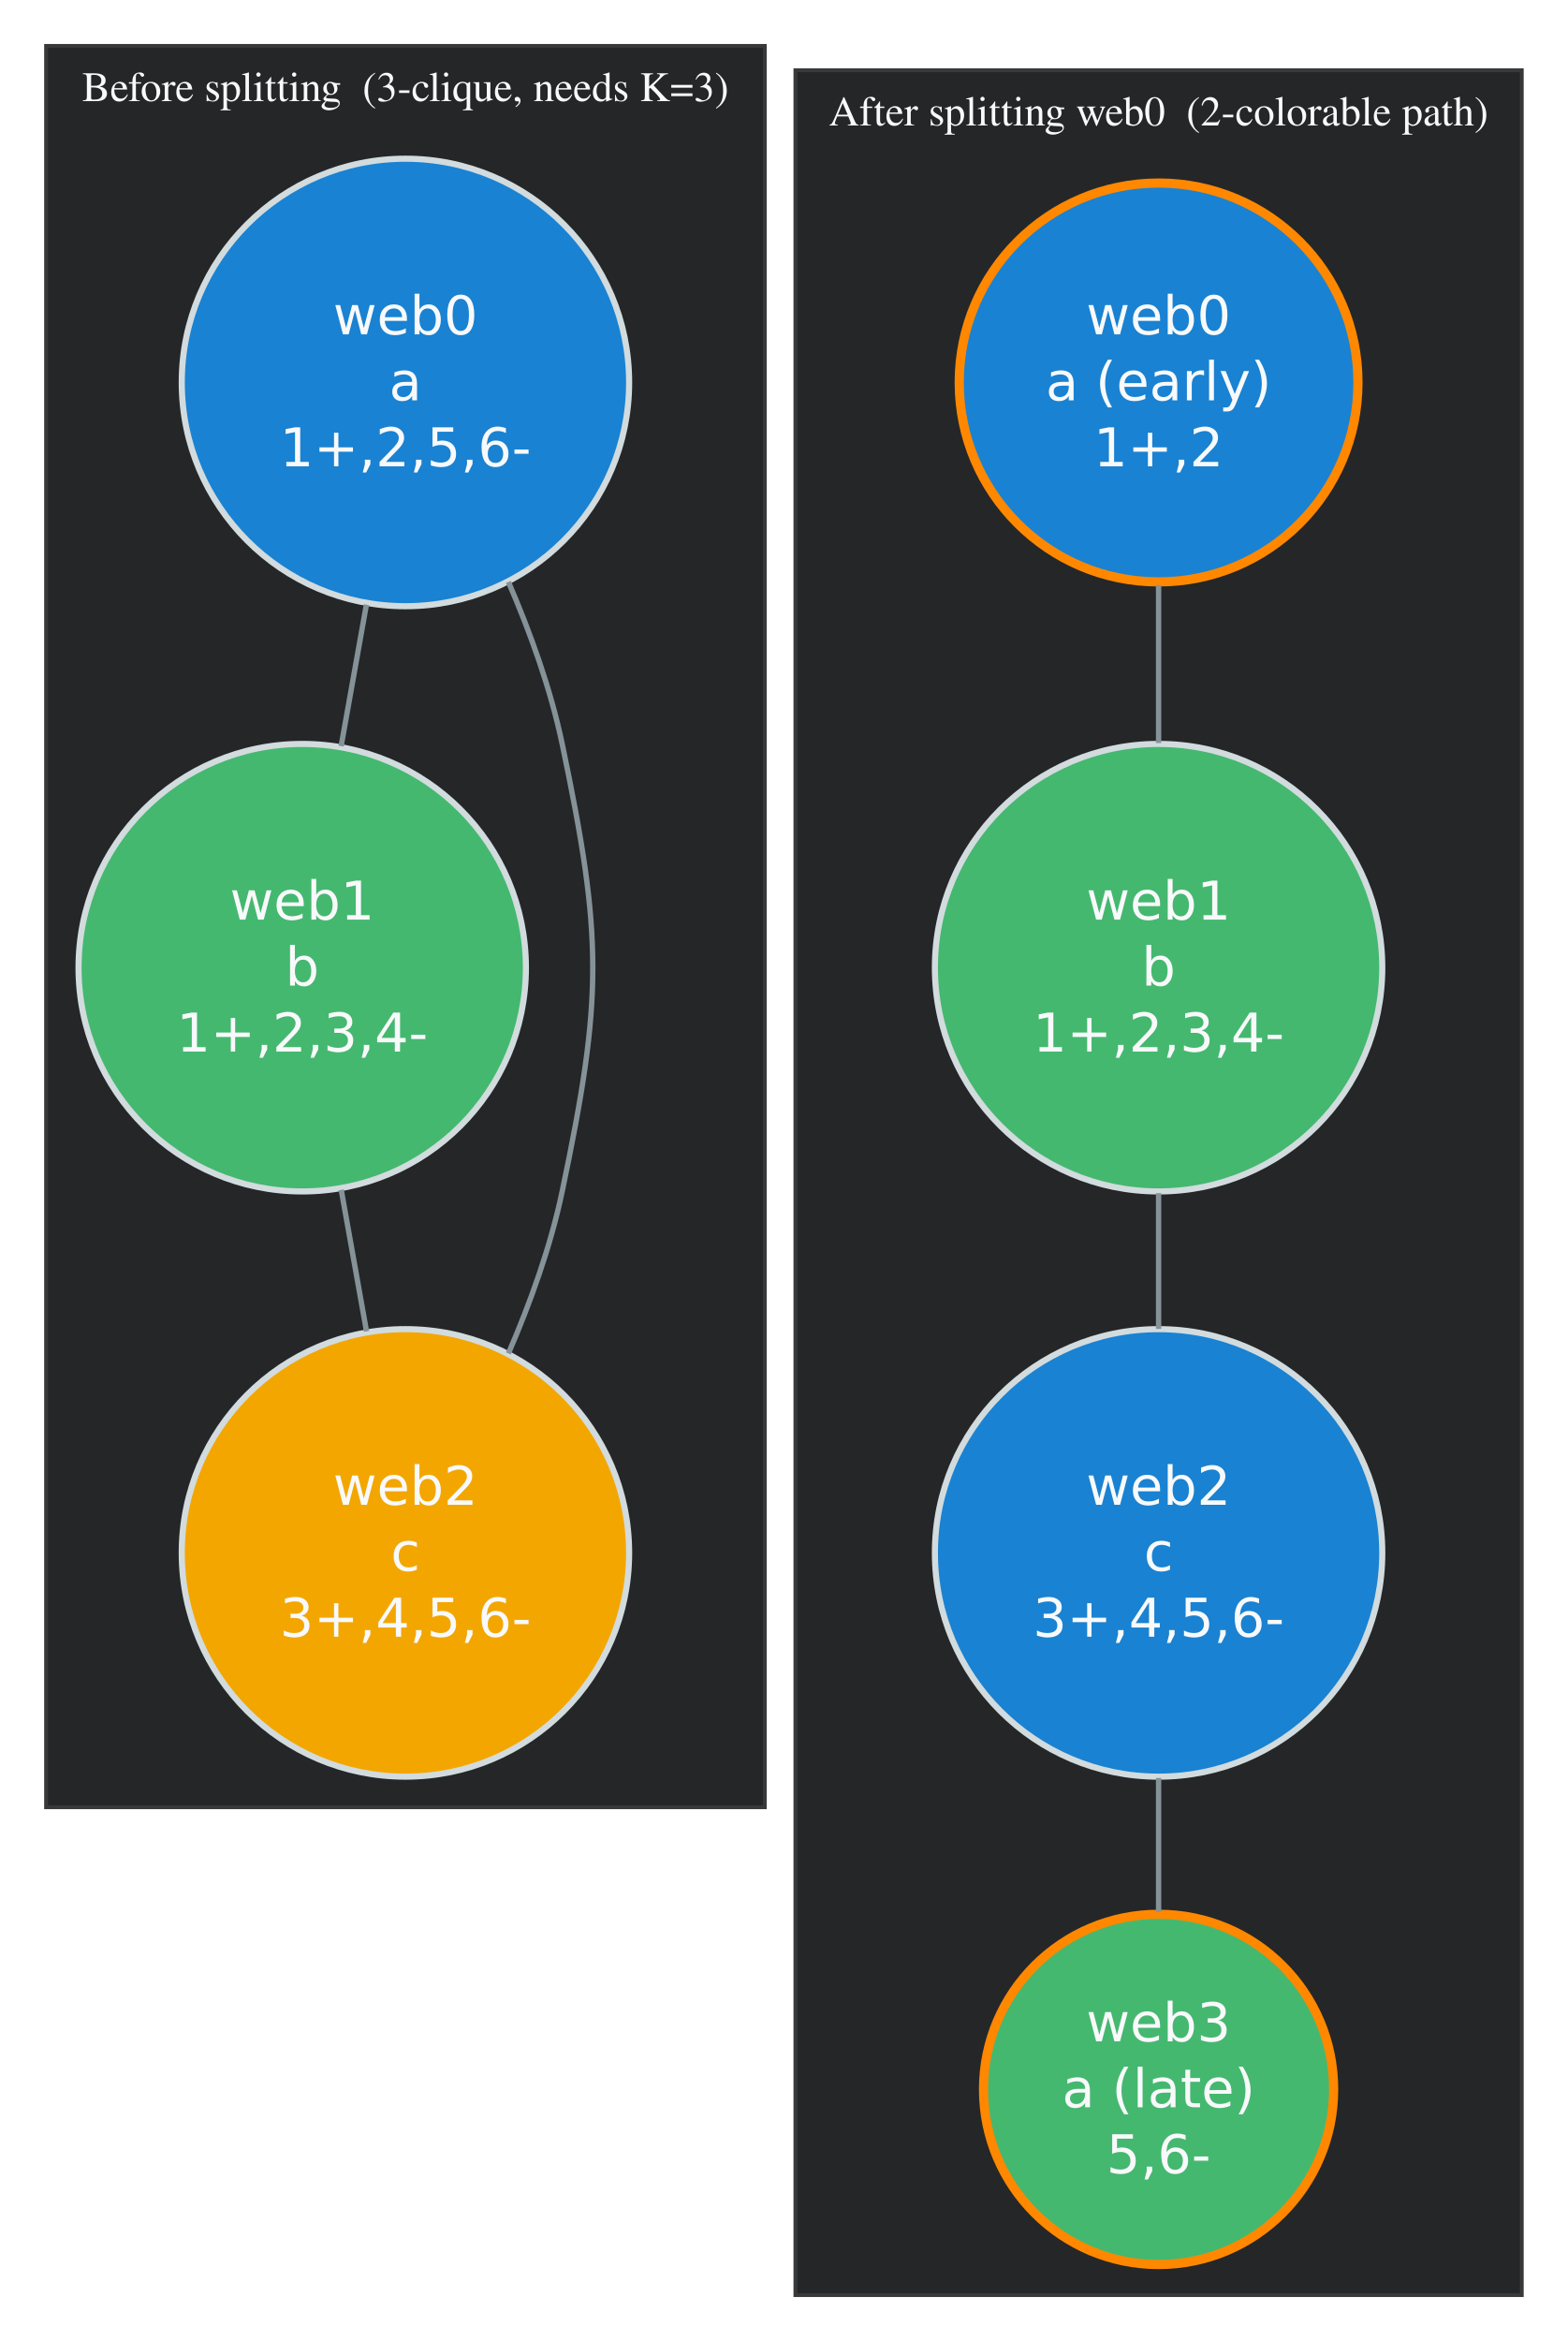
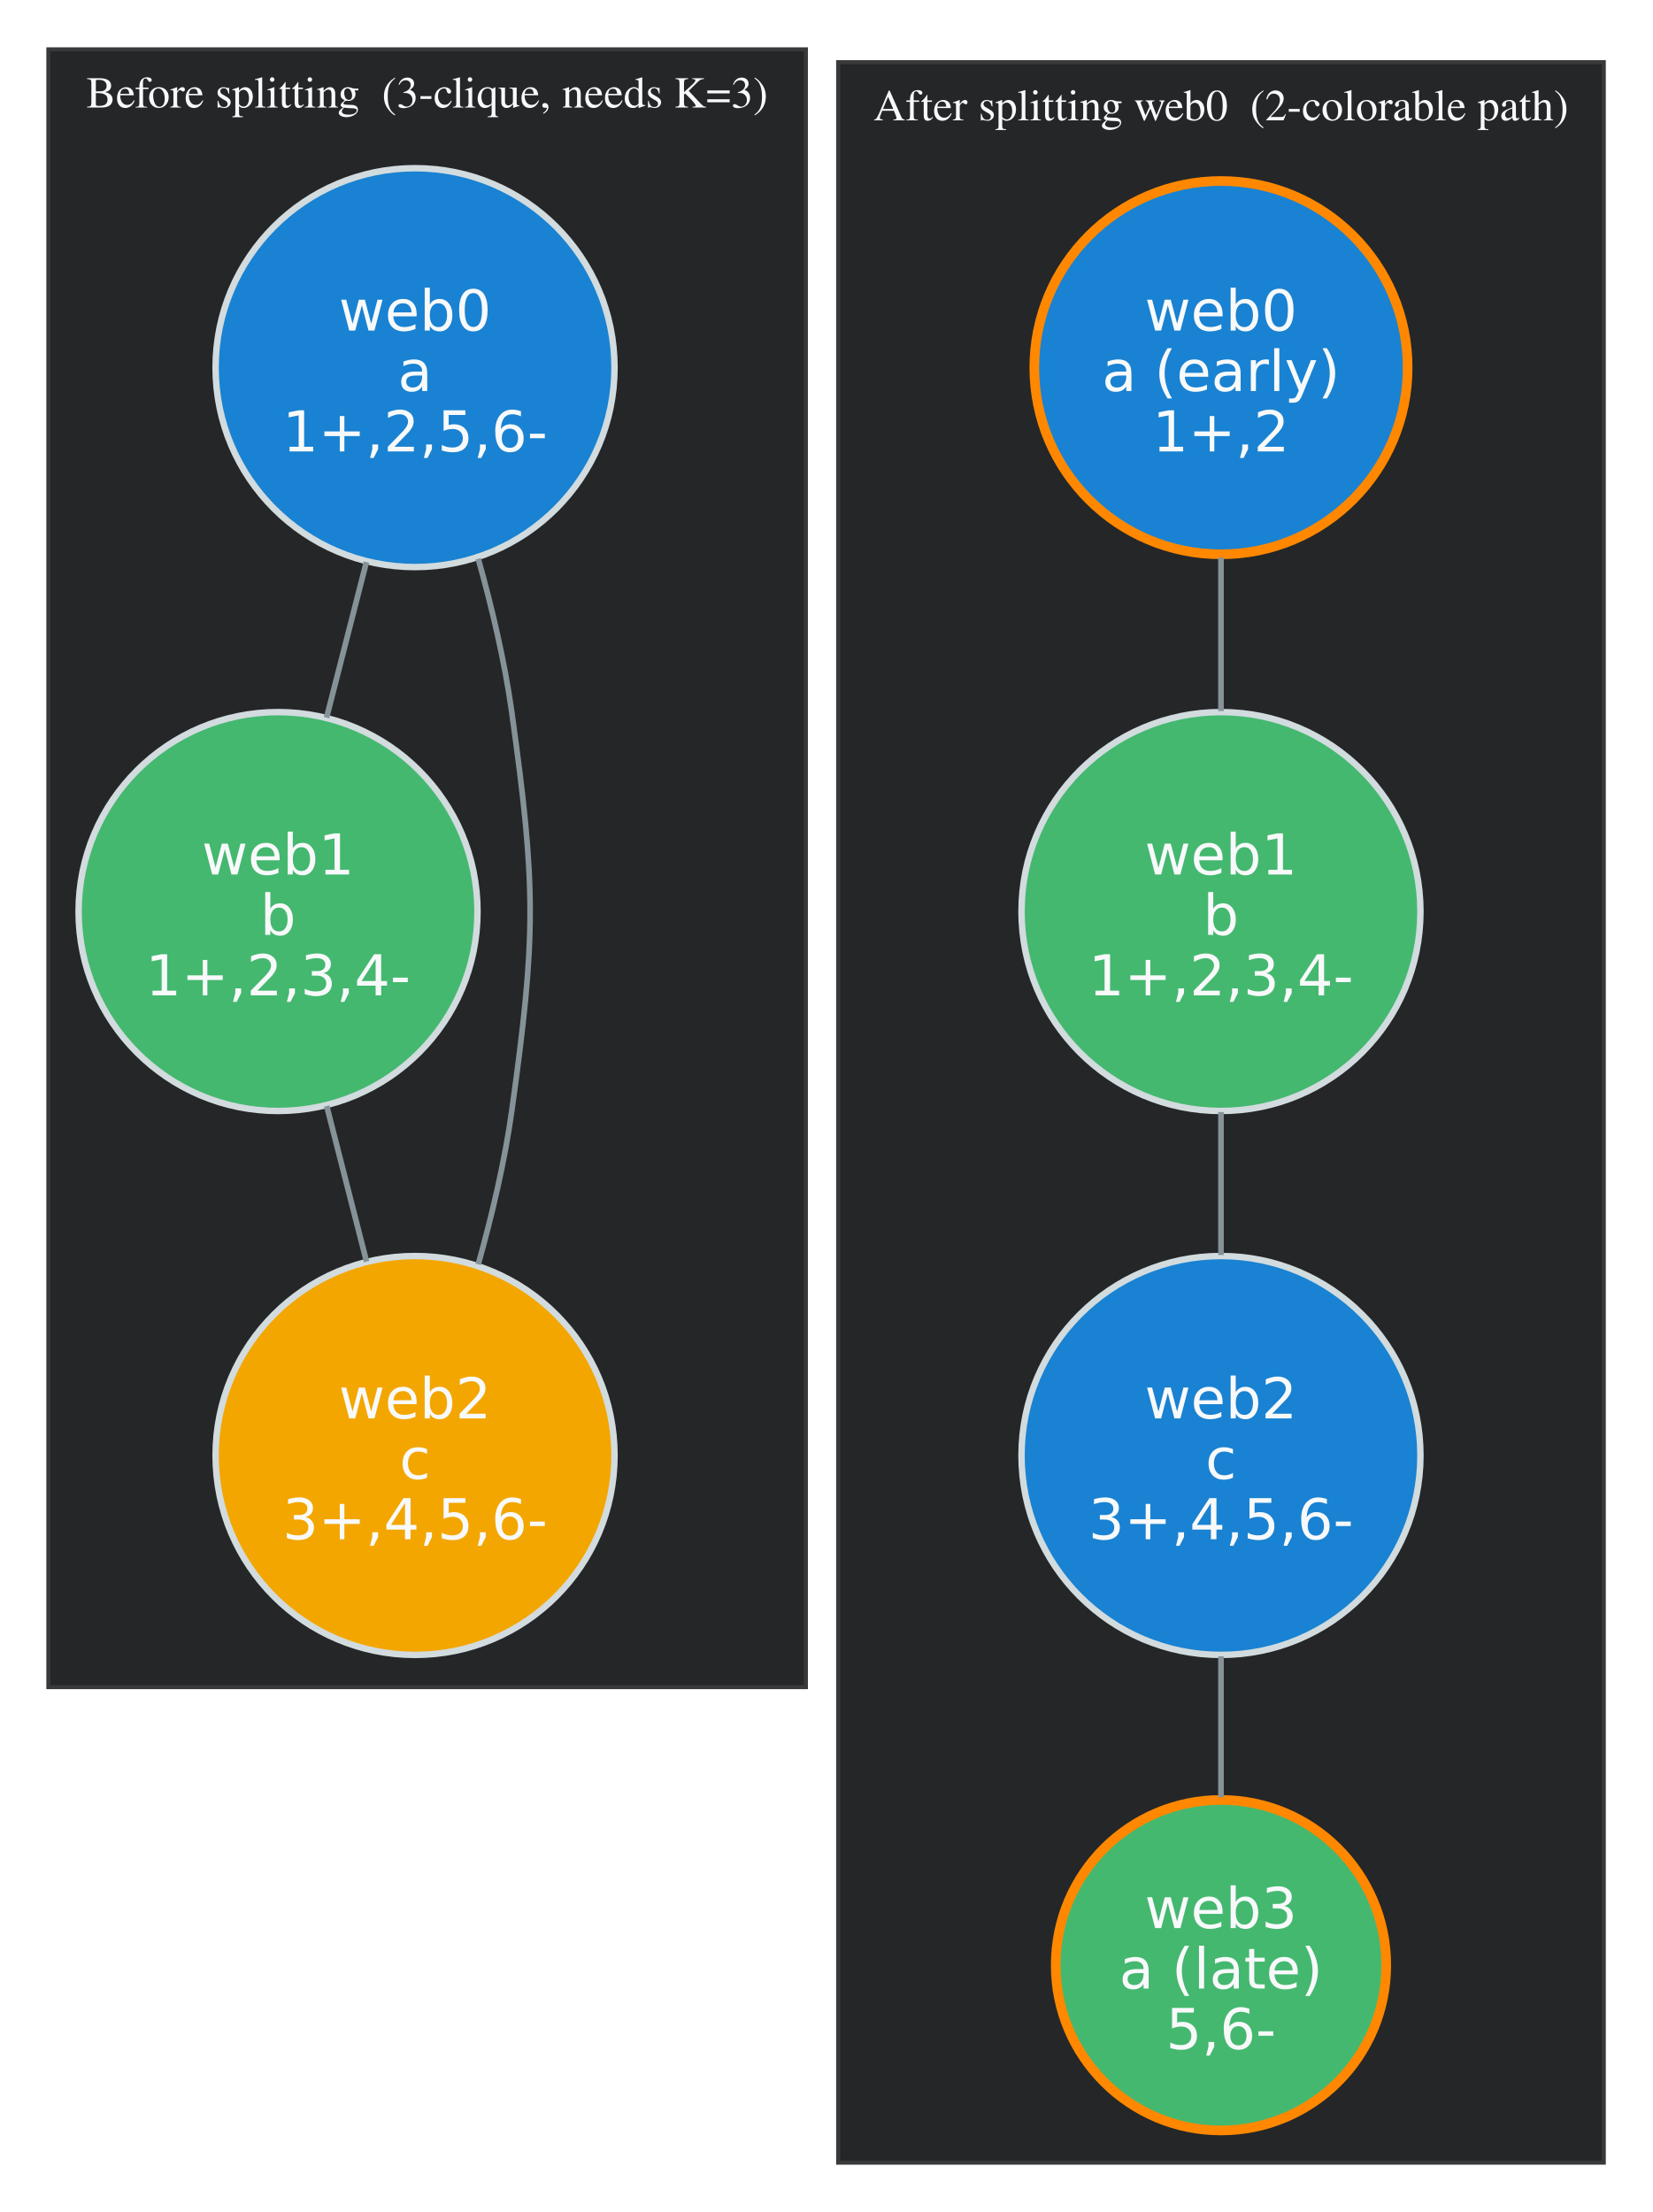
- <svg xmlns="http://www.w3.org/2000/svg" width="410pt" height="612pt" viewBox="0.00 0.00 410.00 612.15">
-   <g id="graph0" class="graph" transform="scale(1 1) rotate(0) translate(4 608.15)">
+ <svg xmlns="http://www.w3.org/2000/svg" width="410pt" height="549pt" viewBox="0.00 0.00 410.00 548.51">
+   <g id="graph0" class="graph" transform="scale(1 1) rotate(0) translate(4 544.51)">
    <g id="clust1" class="cluster">
-       <polygon fill="#252628" stroke="#38393b" points="8,-135.57 8,-596.15 196,-596.15 196,-135.57 8,-135.57" />
-       <text text-anchor="middle" x="102" y="-581.7" font-family="Times,serif" font-size="11.00" fill="#f8f9fa">Before splitting  (3-clique, needs K=3)</text>
+       <polygon fill="#252628" stroke="#38393b" points="8,-126.02 8,-532.51 196,-532.51 196,-126.02 8,-126.02" />
+       <text text-anchor="middle" x="102" y="-518.06" font-family="Times,serif" font-size="11.00" fill="#f8f9fa">Before splitting  (3-clique, needs K=3)</text>
    </g>
    <g id="clust2" class="cluster">
-       <polygon fill="#252628" stroke="#38393b" points="204,-8 204,-589.78 394,-589.78 394,-8 204,-8" />
-       <text text-anchor="middle" x="299" y="-575.33" font-family="Times,serif" font-size="11.00" fill="#f8f9fa">After splitting web0  (2-colorable path)</text>
+       <polygon fill="#252628" stroke="#38393b" points="204,-8 204,-529.33 394,-529.33 394,-8 204,-8" />
+       <text text-anchor="middle" x="299" y="-514.88" font-family="Times,serif" font-size="11.00" fill="#f8f9fa">After splitting web0  (2-colorable path)</text>
    </g>
    <g id="node1" class="node">
-       <ellipse fill="#1982d2" stroke="#d2dbde" stroke-width="1.6" cx="102" cy="-508.14" rx="58.51" ry="58.51" />
-       <text text-anchor="middle" x="102" y="-520.71" font-family="DejaVu Sans" font-size="14.00" fill="#f8f9fa">web0</text>
-       <text text-anchor="middle" x="102" y="-503.46" font-family="DejaVu Sans" font-size="14.00" fill="#f8f9fa">a</text>
-       <text text-anchor="middle" x="102" y="-486.21" font-family="DejaVu Sans" font-size="14.00" fill="#f8f9fa">1+,2,5,6-</text>
+       <ellipse fill="#1982d2" stroke="#d2dbde" stroke-width="1.6" cx="99" cy="-453.51" rx="49.5" ry="49.5" />
+       <text text-anchor="middle" x="99" y="-462.71" font-family="DejaVu Sans" font-size="14.00" fill="#f8f9fa">web0</text>
+       <text text-anchor="middle" x="99" y="-447.71" font-family="DejaVu Sans" font-size="14.00" fill="#f8f9fa">a</text>
+       <text text-anchor="middle" x="99" y="-432.71" font-family="DejaVu Sans" font-size="14.00" fill="#f8f9fa">1+,2,5,6-</text>
    </g>
    <g id="node2" class="node">
-       <ellipse fill="#44b86f" stroke="#d2dbde" stroke-width="1.6" cx="75" cy="-355.11" rx="58.51" ry="58.51" />
-       <text text-anchor="middle" x="75" y="-367.68" font-family="DejaVu Sans" font-size="14.00" fill="#f8f9fa">web1</text>
-       <text text-anchor="middle" x="75" y="-350.43" font-family="DejaVu Sans" font-size="14.00" fill="#f8f9fa">b</text>
-       <text text-anchor="middle" x="75" y="-333.18" font-family="DejaVu Sans" font-size="14.00" fill="#f8f9fa">1+,2,3,4-</text>
+       <ellipse fill="#44b86f" stroke="#d2dbde" stroke-width="1.6" cx="65" cy="-318.52" rx="49.5" ry="49.5" />
+       <text text-anchor="middle" x="65" y="-327.72" font-family="DejaVu Sans" font-size="14.00" fill="#f8f9fa">web1</text>
+       <text text-anchor="middle" x="65" y="-312.72" font-family="DejaVu Sans" font-size="14.00" fill="#f8f9fa">b</text>
+       <text text-anchor="middle" x="65" y="-297.72" font-family="DejaVu Sans" font-size="14.00" fill="#f8f9fa">1+,2,3,4-</text>
    </g>
    <g id="edge1" class="edge">
-       <path fill="none" stroke="#859399" stroke-width="1.4" d="M91.79,-450.04C89.63,-437.93 87.34,-425.14 85.18,-413.04" />
+       <path fill="none" stroke="#859399" stroke-width="1.4" d="M86.92,-405.25C83.71,-392.71 80.25,-379.16 77.04,-366.63" />
    </g>
    <g id="node3" class="node">
-       <ellipse fill="#f3a600" stroke="#d2dbde" stroke-width="1.6" cx="102" cy="-202.08" rx="58.51" ry="58.51" />
-       <text text-anchor="middle" x="102" y="-214.66" font-family="DejaVu Sans" font-size="14.00" fill="#f8f9fa">web2</text>
-       <text text-anchor="middle" x="102" y="-197.41" font-family="DejaVu Sans" font-size="14.00" fill="#f8f9fa">c</text>
-       <text text-anchor="middle" x="102" y="-180.16" font-family="DejaVu Sans" font-size="14.00" fill="#f8f9fa">3+,4,5,6-</text>
+       <ellipse fill="#f3a600" stroke="#d2dbde" stroke-width="1.6" cx="99" cy="-183.52" rx="49.5" ry="49.5" />
+       <text text-anchor="middle" x="99" y="-192.72" font-family="DejaVu Sans" font-size="14.00" fill="#f8f9fa">web2</text>
+       <text text-anchor="middle" x="99" y="-177.72" font-family="DejaVu Sans" font-size="14.00" fill="#f8f9fa">c</text>
+       <text text-anchor="middle" x="99" y="-162.72" font-family="DejaVu Sans" font-size="14.00" fill="#f8f9fa">3+,4,5,6-</text>
    </g>
    <g id="edge2" class="edge">
-       <path fill="none" stroke="#859399" stroke-width="1.4" d="M85.21,-297.01C87.37,-284.9 89.66,-272.12 91.82,-260.01" />
+       <path fill="none" stroke="#859399" stroke-width="1.4" d="M77.08,-270.25C80.29,-257.71 83.75,-244.17 86.96,-231.63" />
    </g>
    <g id="edge3" class="edge">
-       <path fill="none" stroke="#859399" stroke-width="1.4" d="M128.94,-254.24C134.74,-267.66 140.02,-282.37 143,-296.6 153.67,-347.5 153.67,-362.72 143,-413.62 140.02,-427.85 134.74,-442.56 128.94,-455.98" />
+       <path fill="none" stroke="#859399" stroke-width="1.4" d="M114.68,-230.96C118.12,-243.19 121.25,-256.48 123,-269.02 129.07,-312.6 129.07,-324.44 123,-368.01 121.25,-380.55 118.12,-393.84 114.68,-406.08" />
    </g>
    <g id="node4" class="node">
-       <ellipse fill="#1982d2" stroke="#ff8800" stroke-width="2.4" cx="299" cy="-508.14" rx="52.15" ry="52.15" />
-       <text text-anchor="middle" x="299" y="-520.71" font-family="DejaVu Sans" font-size="14.00" fill="#f8f9fa">web0</text>
-       <text text-anchor="middle" x="299" y="-503.46" font-family="DejaVu Sans" font-size="14.00" fill="#f8f9fa">a (early)</text>
-       <text text-anchor="middle" x="299" y="-486.21" font-family="DejaVu Sans" font-size="14.00" fill="#f8f9fa">1+,2</text>
+       <ellipse fill="#1982d2" stroke="#ff8800" stroke-width="2.4" cx="299" cy="-453.51" rx="46.32" ry="46.32" />
+       <text text-anchor="middle" x="299" y="-462.71" font-family="DejaVu Sans" font-size="14.00" fill="#f8f9fa">web0</text>
+       <text text-anchor="middle" x="299" y="-447.71" font-family="DejaVu Sans" font-size="14.00" fill="#f8f9fa">a (early)</text>
+       <text text-anchor="middle" x="299" y="-432.71" font-family="DejaVu Sans" font-size="14.00" fill="#f8f9fa">1+,2</text>
    </g>
    <g id="node5" class="node">
-       <ellipse fill="#44b86f" stroke="#d2dbde" stroke-width="1.6" cx="299" cy="-355.11" rx="58.51" ry="58.51" />
-       <text text-anchor="middle" x="299" y="-367.68" font-family="DejaVu Sans" font-size="14.00" fill="#f8f9fa">web1</text>
-       <text text-anchor="middle" x="299" y="-350.43" font-family="DejaVu Sans" font-size="14.00" fill="#f8f9fa">b</text>
-       <text text-anchor="middle" x="299" y="-333.18" font-family="DejaVu Sans" font-size="14.00" fill="#f8f9fa">1+,2,3,4-</text>
+       <ellipse fill="#44b86f" stroke="#d2dbde" stroke-width="1.6" cx="299" cy="-318.52" rx="49.5" ry="49.5" />
+       <text text-anchor="middle" x="299" y="-327.72" font-family="DejaVu Sans" font-size="14.00" fill="#f8f9fa">web1</text>
+       <text text-anchor="middle" x="299" y="-312.72" font-family="DejaVu Sans" font-size="14.00" fill="#f8f9fa">b</text>
+       <text text-anchor="middle" x="299" y="-297.72" font-family="DejaVu Sans" font-size="14.00" fill="#f8f9fa">1+,2,3,4-</text>
    </g>
    <g id="edge4" class="edge">
-       <path fill="none" stroke="#859399" stroke-width="1.4" d="M299,-455.16C299,-441.85 299,-427.46 299,-413.87" />
+       <path fill="none" stroke="#859399" stroke-width="1.4" d="M299,-406.37C299,-394.07 299,-380.73 299,-368.29" />
    </g>
    <g id="node6" class="node">
-       <ellipse fill="#1982d2" stroke="#d2dbde" stroke-width="1.6" cx="299" cy="-202.08" rx="58.51" ry="58.51" />
-       <text text-anchor="middle" x="299" y="-214.66" font-family="DejaVu Sans" font-size="14.00" fill="#f8f9fa">web2</text>
-       <text text-anchor="middle" x="299" y="-197.41" font-family="DejaVu Sans" font-size="14.00" fill="#f8f9fa">c</text>
-       <text text-anchor="middle" x="299" y="-180.16" font-family="DejaVu Sans" font-size="14.00" fill="#f8f9fa">3+,4,5,6-</text>
+       <ellipse fill="#1982d2" stroke="#d2dbde" stroke-width="1.6" cx="299" cy="-183.52" rx="49.5" ry="49.5" />
+       <text text-anchor="middle" x="299" y="-192.72" font-family="DejaVu Sans" font-size="14.00" fill="#f8f9fa">web2</text>
+       <text text-anchor="middle" x="299" y="-177.72" font-family="DejaVu Sans" font-size="14.00" fill="#f8f9fa">c</text>
+       <text text-anchor="middle" x="299" y="-162.72" font-family="DejaVu Sans" font-size="14.00" fill="#f8f9fa">3+,4,5,6-</text>
    </g>
    <g id="edge5" class="edge">
-       <path fill="none" stroke="#859399" stroke-width="1.4" d="M299,-296.15C299,-284.51 299,-272.27 299,-260.64" />
+       <path fill="none" stroke="#859399" stroke-width="1.4" d="M299,-268.75C299,-257.18 299,-244.85 299,-233.28" />
    </g>
    <g id="node7" class="node">
-       <ellipse fill="#44b86f" stroke="#ff8800" stroke-width="2.4" cx="299" cy="-61.79" rx="45.79" ry="45.79" />
-       <text text-anchor="middle" x="299" y="-74.36" font-family="DejaVu Sans" font-size="14.00" fill="#f8f9fa">web3</text>
-       <text text-anchor="middle" x="299" y="-57.11" font-family="DejaVu Sans" font-size="14.00" fill="#f8f9fa">a (late)</text>
-       <text text-anchor="middle" x="299" y="-39.86" font-family="DejaVu Sans" font-size="14.00" fill="#f8f9fa">5,6-</text>
+       <ellipse fill="#44b86f" stroke="#ff8800" stroke-width="2.4" cx="299" cy="-57.01" rx="41.01" ry="41.01" />
+       <text text-anchor="middle" x="299" y="-66.21" font-family="DejaVu Sans" font-size="14.00" fill="#f8f9fa">web3</text>
+       <text text-anchor="middle" x="299" y="-51.21" font-family="DejaVu Sans" font-size="14.00" fill="#f8f9fa">a (late)</text>
+       <text text-anchor="middle" x="299" y="-36.21" font-family="DejaVu Sans" font-size="14.00" fill="#f8f9fa">5,6-</text>
    </g>
    <g id="edge6" class="edge">
-       <path fill="none" stroke="#859399" stroke-width="1.4" d="M299,-143.23C299,-131.54 299,-119.4 299,-108.21" />
+       <path fill="none" stroke="#859399" stroke-width="1.4" d="M299,-133.67C299,-122.09 299,-109.86 299,-98.68" />
    </g>
  </g>
</svg>
